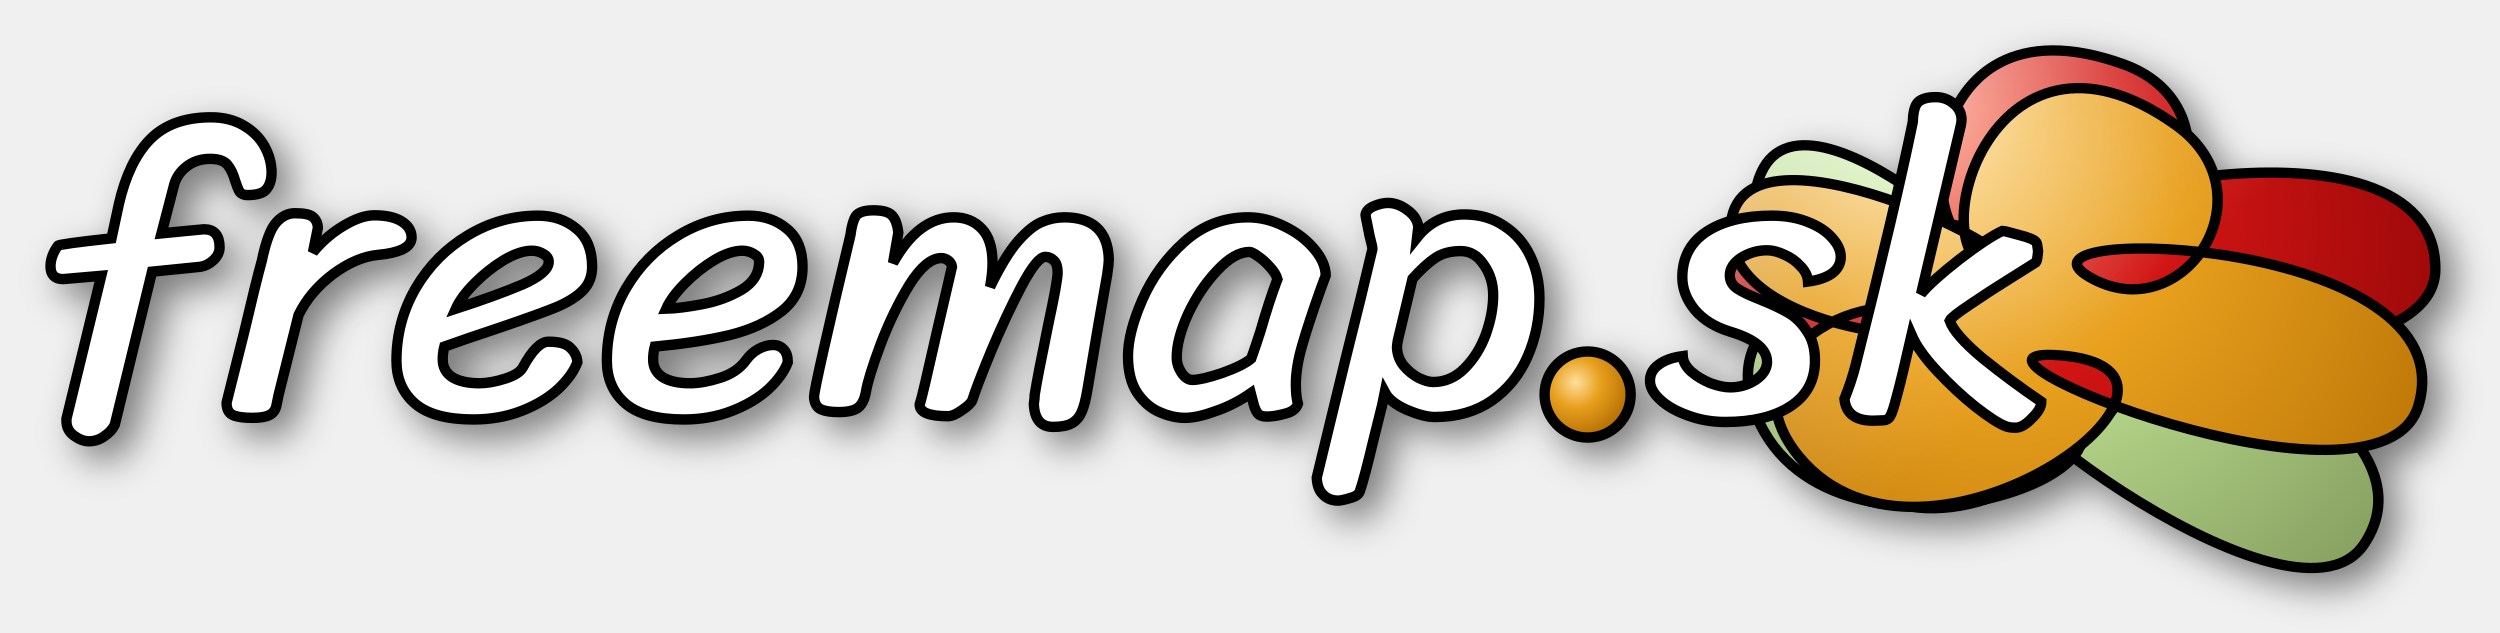
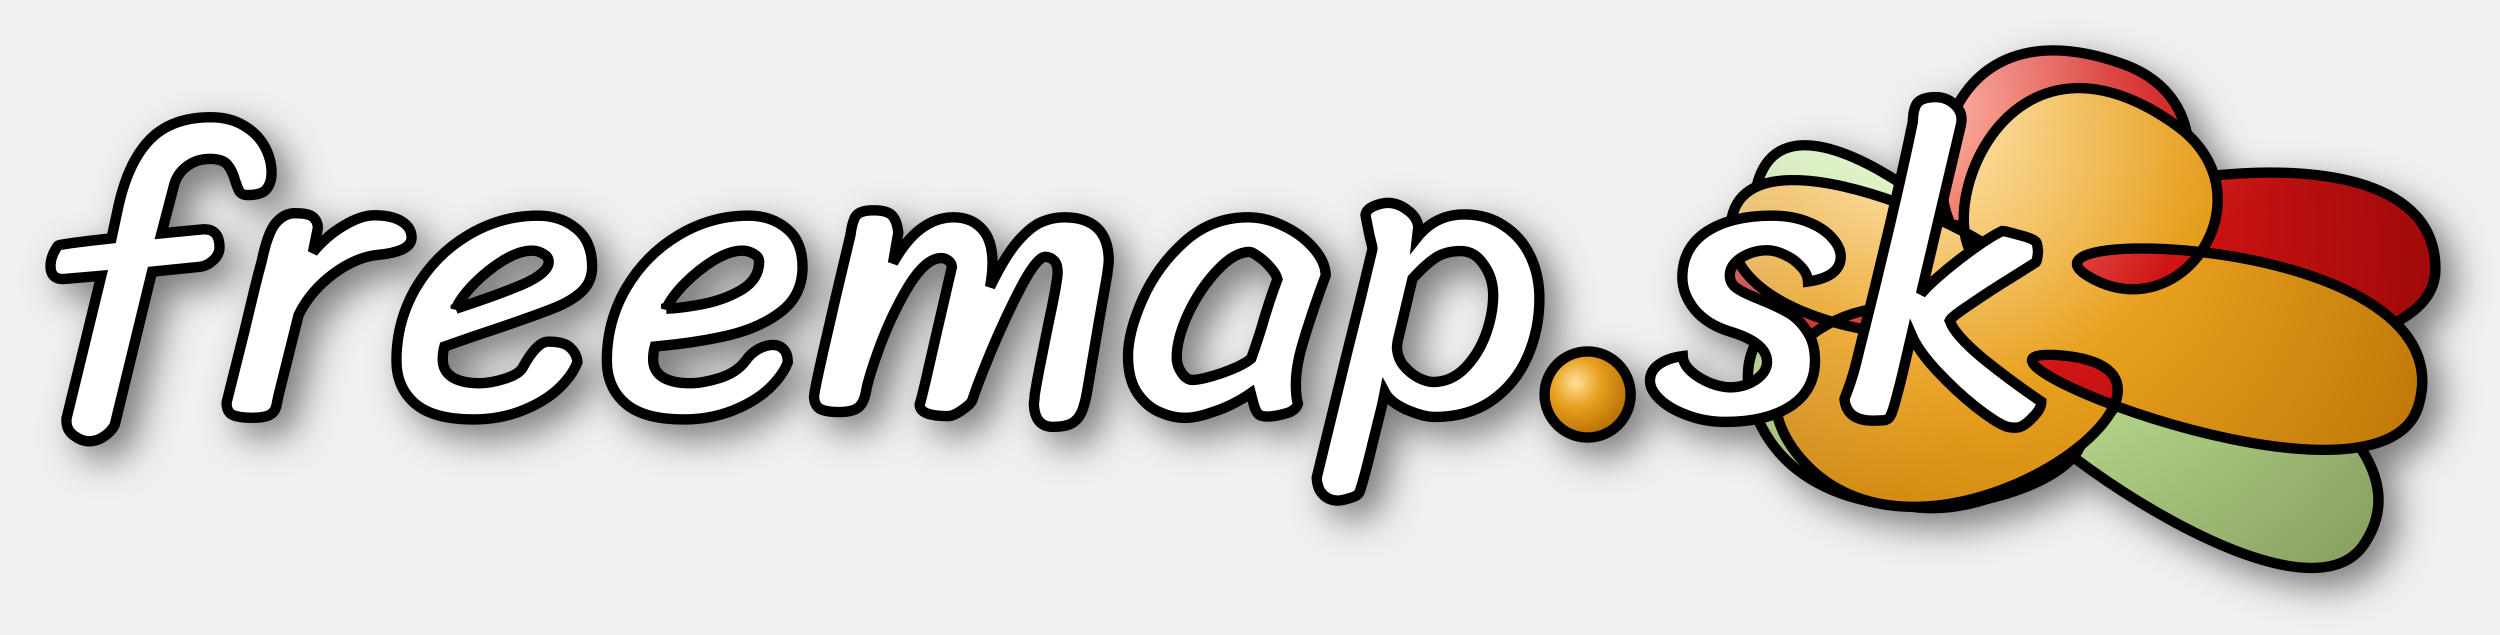
- <svg xmlns="http://www.w3.org/2000/svg" id="svg8" version="1.1" viewBox="-2 0 52.96 13.402" height="13.402mm" width="52.96mm">
+ <svg xmlns="http://www.w3.org/2000/svg" id="svg8" viewBox="-2 0 52.96 13.438">
  <defs id="defs2">
-     <filter id="filter2298" style="color-interpolation-filters:sRGB" x="-0.021" y="-0.097" width="1.048" height="1.222">
-       <feFlood id="feFlood2288" result="flood" flood-color="rgb(0,0,0)" flood-opacity="0.498" />
-       <feComposite id="feComposite2290" result="composite1" operator="in" in2="SourceGraphic" in="flood" />
-       <feGaussianBlur id="feGaussianBlur2292" result="blur" stdDeviation="0.4" in="composite1" />
-       <feOffset id="feOffset2294" result="offset" dy="0.3" dx="0.3" />
-       <feComposite id="feComposite2296" result="composite2" operator="over" in2="offset" in="SourceGraphic" />
+     <radialGradient id="petalGreen" cx="146" cy="72" r="78" fx="120" fy="42" gradientUnits="userSpaceOnUse">
+       <stop id="stop1" offset="0" stop-color="#ddf5c0" />
+       <stop id="stop2" offset=".42" stop-color="#bbdd8e" />
+       <stop id="stop3" offset="1" stop-color="#7a9156" />
+     </radialGradient>
+     <radialGradient id="petalRed" cx="146" cy="72" r="78" fx="120" fy="42" gradientUnits="userSpaceOnUse">
+       <stop id="stop4" offset="0" stop-color="#ff9a80" />
+       <stop id="stop5" offset=".42" stop-color="#d01414" />
+       <stop id="stop6" offset="1" stop-color="#8a0505" />
+     </radialGradient>
+     <radialGradient id="petalAmber" cx="146" cy="72" r="78" fx="120" fy="42" gradientUnits="userSpaceOnUse">
+       <stop id="stop7" offset="0" stop-color="#ffdf9b" />
+       <stop id="stop8" offset=".42" stop-color="#e8a01e" />
+       <stop id="stop9" offset="1" stop-color="#b06a00" />
+     </radialGradient>
+     <radialGradient id="dotAmber" cx="66.62" cy="90.15" r="1.25" gradientUnits="userSpaceOnUse">
+       <stop id="stop13" offset="0" stop-color="#ffdf9b" />
+       <stop id="stop14" offset=".42" stop-color="#e8a01e" />
+       <stop id="stop15" offset="1" stop-color="#b06a00" />
+     </radialGradient>
+     <linearGradient id="sheen" x1="100" x2="175" y1="25" y2="115" gradientUnits="userSpaceOnUse">
+       <stop id="stop10" offset="0" stop-color="#fff" stop-opacity=".7" />
+       <stop id="stop11" offset=".35" stop-color="#fff" stop-opacity=".16" />
+       <stop id="stop12" offset=".62" stop-color="#fff" stop-opacity="0" />
+     </linearGradient>
+     <filter id="filter2298" width="1.048" height="1.222" x="-.021" y="-.097" style="color-interpolation-filters:sRGB">
+       <feFlood id="feFlood2288" flood-color="#000" flood-opacity=".498" result="flood" />
+       <feComposite id="feComposite2290" in="flood" in2="SourceGraphic" operator="in" result="composite1" />
+       <feGaussianBlur id="feGaussianBlur2292" in="composite1" result="blur" stdDeviation=".4" />
+       <feOffset id="feOffset2294" dx=".3" dy=".3" result="offset" />
+       <feComposite id="feComposite2296" in="SourceGraphic" in2="offset" operator="over" result="composite2" />
    </filter>
-     <radialGradient id="petalGreen" gradientUnits="userSpaceOnUse" cx="146" cy="72" r="78" fx="120" fy="42">
-       <stop offset="0" stop-color="#ddf5c0" id="stop1" />
-       <stop offset="0.42" stop-color="#bbdd8e" id="stop2" />
-       <stop offset="1" stop-color="#7a9156" id="stop3" />
-     </radialGradient>
-     <radialGradient id="petalRed" gradientUnits="userSpaceOnUse" cx="146" cy="72" r="78" fx="120" fy="42">
-       <stop offset="0" stop-color="#ff9a80" id="stop4" />
-       <stop offset="0.42" stop-color="#d01414" id="stop5" />
-       <stop offset="1" stop-color="#8a0505" id="stop6" />
-     </radialGradient>
-     <radialGradient id="petalAmber" gradientUnits="userSpaceOnUse" cx="146" cy="72" r="78" fx="120" fy="42">
-       <stop offset="0" stop-color="#ffdf9b" id="stop7" />
-       <stop offset="0.42" stop-color="#e8a01e" id="stop8" />
-       <stop offset="1" stop-color="#b06a00" id="stop9" />
-     </radialGradient>
-     <linearGradient id="sheen" gradientUnits="userSpaceOnUse" x1="100" y1="25" x2="175" y2="115">
-       <stop offset="0" stop-color="#ffffff" stop-opacity="0.7" id="stop10" />
-       <stop offset="0.35" stop-color="#ffffff" stop-opacity="0.16" id="stop11" />
-       <stop offset="0.62" stop-color="#ffffff" stop-opacity="0" id="stop12" />
-     </linearGradient>
-     <radialGradient id="dotAmber" gradientUnits="userSpaceOnUse" cx="66.62" cy="90.15" r="1.25">
-       <stop offset="0" stop-color="#ffdf9b" id="stop13" />
-       <stop offset="0.42" stop-color="#e8a01e" id="stop14" />
-       <stop offset="1" stop-color="#b06a00" id="stop15" />
-     </radialGradient>
  </defs>
-   <g id="layer1" transform="translate(-35.23594,-82.04651)">
-     <g style="filter:url(#filter2298)" id="g1856">
-       <g style="stroke-width:1.712;stroke-miterlimit:4;stroke-dasharray:none" transform="matrix(0.1298925,0,0,0.1271326,58.18282,79.11599)" id="g21768">
-         <path style="fill:url(#petalGreen);fill-opacity:1;fill-rule:evenodd;stroke:none" id="path21753" d="M 169.314,57.478 C 146.595,27.242 122.047,67.012 134.212,71.887 C 146.746,76.911 103.258,33.414 95.174,51.827 C 87.448,69.426 128.994,84.602 123.531,77.737 C 114.635,66.558 86.365,72.568 94.429,92.429 C 106.671,122.581 169.206,99.8 139.747,88.538 C 118.487,80.409 181.444,132.047 193.481,113.75 C 209.644,89.181 136.616,64.46 148.373,77.491 C 160.246,90.651 181.088,73.148 169.314,57.478 Z" />
-         <path style="fill:url(#sheen);fill-rule:evenodd;stroke:none" id="path21753-gloss" d="M 169.314,57.478 C 146.595,27.242 122.047,67.012 134.212,71.887 C 146.746,76.911 103.258,33.414 95.174,51.827 C 87.448,69.426 128.994,84.602 123.531,77.737 C 114.635,66.558 86.365,72.568 94.429,92.429 C 106.671,122.581 169.206,99.8 139.747,88.538 C 118.487,80.409 181.444,132.047 193.481,113.75 C 209.644,89.181 136.616,64.46 148.373,77.491 C 160.246,90.651 181.088,73.148 169.314,57.478 Z" />
-         <path style="fill:none;stroke:#000000;stroke-width:1.712;stroke-linecap:butt;stroke-linejoin:miter;stroke-miterlimit:4;stroke-dasharray:none;stroke-opacity:1" id="path21753-outline" d="M 169.314,57.478 C 146.595,27.242 122.047,67.012 134.212,71.887 C 146.746,76.911 103.258,33.414 95.174,51.827 C 87.448,69.426 128.994,84.602 123.531,77.737 C 114.635,66.558 86.365,72.568 94.429,92.429 C 106.671,122.581 169.206,99.8 139.747,88.538 C 118.487,80.409 181.444,132.047 193.481,113.75 C 209.644,89.181 136.616,64.46 148.373,77.491 C 160.246,90.651 181.088,73.148 169.314,57.478 Z" />
-         <path id="path21755" style="fill:url(#petalRed);fill-opacity:1;fill-rule:evenodd;stroke:none" d="M 154.309,33.777 C 118.832,20.672 119.746,67.398 132.612,64.906 C 145.869,62.337 85.75,49.339 88.932,69.196 C 91.973,88.173 135.116,78.42 126.803,75.609 C 113.271,71.033 92.765,91.401 110.303,103.725 C 136.929,122.436 177.148,69.408 146.286,75.902 C 124.012,80.588 204.905,89.881 205.109,67.981 C 205.383,38.573 130.609,57.36 147.551,61.943 C 164.66,66.572 172.695,40.569 154.309,33.777 Z" />
-         <path style="fill:url(#sheen);fill-rule:evenodd;stroke:none" id="path21755-gloss" d="M 154.309,33.777 C 118.832,20.672 119.746,67.398 132.612,64.906 C 145.869,62.337 85.75,49.339 88.932,69.196 C 91.973,88.173 135.116,78.42 126.803,75.609 C 113.271,71.033 92.765,91.401 110.303,103.725 C 136.929,122.436 177.148,69.408 146.286,75.902 C 124.012,80.588 204.905,89.881 205.109,67.981 C 205.383,38.573 130.609,57.36 147.551,61.943 C 164.66,66.572 172.695,40.569 154.309,33.777 Z" />
-         <path style="fill:none;stroke:#000000;stroke-width:1.712;stroke-linecap:butt;stroke-linejoin:miter;stroke-miterlimit:4;stroke-dasharray:none;stroke-opacity:1" id="path21755-outline" d="M 154.309,33.777 C 118.832,20.672 119.746,67.398 132.612,64.906 C 145.869,62.337 85.75,49.339 88.932,69.196 C 91.973,88.173 135.116,78.42 126.803,75.609 C 113.271,71.033 92.765,91.401 110.303,103.725 C 136.929,122.436 177.148,69.408 146.286,75.902 C 124.012,80.588 204.905,89.881 205.109,67.981 C 205.383,38.573 130.609,57.36 147.551,61.943 C 164.66,66.572 172.695,40.569 154.309,33.777 Z" />
-         <path id="path21697" style="fill:url(#petalAmber);fill-opacity:1;fill-rule:evenodd;stroke:none" d="M 162.823,43.913 C 132.279,21.61 120.386,66.807 133.444,67.926 C 146.898,69.079 92.621,40.143 90.254,60.113 C 87.992,79.199 132.158,81.61 124.931,76.634 C 113.164,68.533 87.872,82.521 101.374,99.169 C 121.872,124.445 175.053,84.429 143.591,82.24 C 120.885,80.661 196.158,111.71 202.34,90.7 C 210.642,62.486 133.579,60.12 148.623,69.159 C 163.816,78.288 178.653,55.472 162.823,43.913 Z" />
-         <path style="fill:url(#sheen);fill-rule:evenodd;stroke:none" id="path21697-gloss" d="M 162.823,43.913 C 132.279,21.61 120.386,66.807 133.444,67.926 C 146.898,69.079 92.621,40.143 90.254,60.113 C 87.992,79.199 132.158,81.61 124.931,76.634 C 113.164,68.533 87.872,82.521 101.374,99.169 C 121.872,124.445 175.053,84.429 143.591,82.24 C 120.885,80.661 196.158,111.71 202.34,90.7 C 210.642,62.486 133.579,60.12 148.623,69.159 C 163.816,78.288 178.653,55.472 162.823,43.913 Z" />
-         <path style="fill:none;stroke:#000000;stroke-width:1.712;stroke-linecap:butt;stroke-linejoin:miter;stroke-miterlimit:4;stroke-dasharray:none;stroke-opacity:1" id="path21697-outline" d="M 162.823,43.913 C 132.279,21.61 120.386,66.807 133.444,67.926 C 146.898,69.079 92.621,40.143 90.254,60.113 C 87.992,79.199 132.158,81.61 124.931,76.634 C 113.164,68.533 87.872,82.521 101.374,99.169 C 121.872,124.445 175.053,84.429 143.591,82.24 C 120.885,80.661 196.158,111.71 202.34,90.7 C 210.642,62.486 133.579,60.12 148.623,69.159 C 163.816,78.288 178.653,55.472 162.823,43.913 Z" />
+   <g id="layer1" transform="translate(-35.236 -82.047)">
+     <g id="g1856" style="filter:url(#filter2298)">
+       <g id="g21768" style="stroke-width:1.712;stroke-miterlimit:4;stroke-dasharray:none" transform="matrix(.1299 0 0 .12713 58.183 79.116)">
+         <path id="path21753" d="M169.314 57.478c-22.719-30.236-47.267 9.534-35.102 14.41 12.534 5.023-30.954-38.474-39.038-20.06-7.726 17.598 33.82 32.774 28.357 25.909-8.896-11.179-37.166-5.169-29.102 14.692 12.242 30.152 74.777 7.371 45.318-3.891-21.26-8.129 41.697 43.509 53.734 25.212 16.163-24.57-56.865-49.29-45.108-36.26 11.873 13.16 32.715-4.342 20.94-20.012" style="fill:url(#petalGreen);fill-opacity:1;fill-rule:evenodd;stroke:none" />
+         <path id="path21753-gloss" d="M169.314 57.478c-22.719-30.236-47.267 9.534-35.102 14.41 12.534 5.023-30.954-38.474-39.038-20.06-7.726 17.598 33.82 32.774 28.357 25.909-8.896-11.179-37.166-5.169-29.102 14.692 12.242 30.152 74.777 7.371 45.318-3.891-21.26-8.129 41.697 43.509 53.734 25.212 16.163-24.57-56.865-49.29-45.108-36.26 11.873 13.16 32.715-4.342 20.94-20.012" style="fill:url(#sheen);fill-rule:evenodd;stroke:none" />
+         <path id="path21753-outline" d="M169.314 57.478c-22.719-30.236-47.267 9.534-35.102 14.41 12.534 5.023-30.954-38.474-39.038-20.06-7.726 17.598 33.82 32.774 28.357 25.909-8.896-11.179-37.166-5.169-29.102 14.692 12.242 30.152 74.777 7.371 45.318-3.891-21.26-8.129 41.697 43.509 53.734 25.212 16.163-24.57-56.865-49.29-45.108-36.26 11.873 13.16 32.715-4.342 20.94-20.012Z" style="fill:none;stroke:#000;stroke-width:1.712;stroke-linecap:butt;stroke-linejoin:miter;stroke-miterlimit:4;stroke-dasharray:none;stroke-opacity:1" />
+         <path id="path21755" d="M154.309 33.777c-35.477-13.105-34.563 33.621-21.697 31.129 13.257-2.569-46.862-15.567-43.68 4.29 3.04 18.977 46.184 9.224 37.871 6.413-13.532-4.576-34.038 15.792-16.5 28.116 26.626 18.71 66.845-34.317 35.983-27.823-22.274 4.686 58.62 13.979 58.823-7.921.274-29.408-74.5-10.62-57.558-6.038 17.11 4.629 25.144-21.374 6.758-28.166" style="fill:url(#petalRed);fill-opacity:1;fill-rule:evenodd;stroke:none" />
+         <path id="path21755-gloss" d="M154.309 33.777c-35.477-13.105-34.563 33.621-21.697 31.129 13.257-2.569-46.862-15.567-43.68 4.29 3.04 18.977 46.184 9.224 37.871 6.413-13.532-4.576-34.038 15.792-16.5 28.116 26.626 18.71 66.845-34.317 35.983-27.823-22.274 4.686 58.62 13.979 58.823-7.921.274-29.408-74.5-10.62-57.558-6.038 17.11 4.629 25.144-21.374 6.758-28.166" style="fill:url(#sheen);fill-rule:evenodd;stroke:none" />
+         <path id="path21755-outline" d="M154.309 33.777c-35.477-13.105-34.563 33.621-21.697 31.129 13.257-2.569-46.862-15.567-43.68 4.29 3.04 18.977 46.184 9.224 37.871 6.413-13.532-4.576-34.038 15.792-16.5 28.116 26.626 18.71 66.845-34.317 35.983-27.823-22.274 4.686 58.62 13.979 58.823-7.921.274-29.408-74.5-10.62-57.558-6.038 17.11 4.629 25.144-21.374 6.758-28.166Z" style="fill:none;stroke:#000;stroke-width:1.712;stroke-linecap:butt;stroke-linejoin:miter;stroke-miterlimit:4;stroke-dasharray:none;stroke-opacity:1" />
+         <path id="path21697" d="M162.823 43.913c-30.544-22.303-42.437 22.894-29.38 24.013 13.455 1.153-40.822-27.783-43.189-7.813-2.262 19.086 41.904 21.497 34.677 16.521-11.767-8.1-37.059 5.887-23.557 22.535 20.498 25.276 73.68-14.74 42.217-16.929-22.706-1.58 52.567 29.47 58.749 8.46 8.302-28.214-68.76-30.58-53.717-21.54 15.193 9.128 30.03-13.688 14.2-25.247" style="fill:url(#petalAmber);fill-opacity:1;fill-rule:evenodd;stroke:none" />
+         <path id="path21697-gloss" d="M162.823 43.913c-30.544-22.303-42.437 22.894-29.38 24.013 13.455 1.153-40.822-27.783-43.189-7.813-2.262 19.086 41.904 21.497 34.677 16.521-11.767-8.1-37.059 5.887-23.557 22.535 20.498 25.276 73.68-14.74 42.217-16.929-22.706-1.58 52.567 29.47 58.749 8.46 8.302-28.214-68.76-30.58-53.717-21.54 15.193 9.128 30.03-13.688 14.2-25.247" style="fill:url(#sheen);fill-rule:evenodd;stroke:none" />
+         <path id="path21697-outline" d="M162.823 43.913c-30.544-22.303-42.437 22.894-29.38 24.013 13.455 1.153-40.822-27.783-43.189-7.813-2.262 19.086 41.904 21.497 34.677 16.521-11.767-8.1-37.059 5.887-23.557 22.535 20.498 25.276 73.68-14.74 42.217-16.929-22.706-1.58 52.567 29.47 58.749 8.46 8.302-28.214-68.76-30.58-53.717-21.54 15.193 9.128 30.03-13.688 14.2-25.247Z" style="fill:none;stroke:#000;stroke-width:1.712;stroke-linecap:butt;stroke-linejoin:miter;stroke-miterlimit:4;stroke-dasharray:none;stroke-opacity:1" />
      </g>
-       <path style="font-size:8.697px;line-height:125%;font-family:Sriracha;-inkscape-font-specification:'Sriracha, Normal';letter-spacing:0px;word-spacing:0px;fill:#ffffff;stroke:#000000;stroke-width:0.22" d="M 35.768,90.789 Q 35.699,90.929 35.542,91.033 Q 35.394,91.137 35.22,91.137 Q 35.064,91.137 34.899,91.016 Q 34.742,90.902 34.742,90.711 V 90.659 L 35.481,87.641 L 34.673,87.711 Q 34.403,87.711 34.403,87.441 Q 34.403,87.224 34.56,87.006 Q 34.586,86.971 35.699,86.85 L 35.855,86.128 Q 36.064,85.223 36.516,84.762 Q 36.977,84.293 37.812,84.293 Q 38.212,84.293 38.508,84.467 Q 38.804,84.641 38.952,84.91 Q 39.099,85.18 39.099,85.458 Q 39.099,85.676 38.995,85.806 Q 38.899,85.936 38.586,85.936 Q 38.473,85.936 38.421,85.867 Q 38.378,85.797 38.325,85.632 Q 38.264,85.415 38.16,85.293 Q 38.056,85.171 37.795,85.171 Q 37.499,85.171 37.29,85.336 Q 37.09,85.493 37.029,85.719 L 36.76,86.745 L 37.29,86.693 Q 37.638,86.658 37.664,86.658 Q 37.995,86.658 37.995,87.041 Q 37.995,87.189 37.864,87.311 Q 37.743,87.424 37.595,87.45 L 36.56,87.554 Z M 39.247,90.163 Q 39.239,90.215 39.204,90.372 Q 39.178,90.52 39.056,90.581 Q 38.943,90.642 38.691,90.642 Q 38.404,90.642 38.273,90.581 Q 38.143,90.52 38.143,90.32 Q 38.169,90.215 38.517,88.833 Q 38.769,87.763 38.891,87.328 Q 39.021,86.711 39.195,86.519 Q 39.369,86.319 39.595,86.319 Q 39.899,86.319 39.986,86.406 Q 40.082,86.493 40.082,86.632 L 39.978,87.145 Q 40.256,86.806 40.621,86.589 Q 40.995,86.363 41.282,86.363 Q 41.656,86.363 41.865,86.493 Q 42.074,86.624 42.074,86.832 Q 42.074,86.989 41.874,87.085 Q 41.682,87.171 41.369,87.198 Q 40.9,87.241 40.404,87.606 Q 39.917,87.972 39.673,88.467 Z M 43.387,90.676 Q 42.535,90.676 42.143,90.337 Q 41.752,89.998 41.752,89.433 Q 41.752,88.606 42.161,87.902 Q 42.578,87.198 43.265,86.789 Q 43.961,86.371 44.761,86.371 Q 45.248,86.371 45.579,86.65 Q 45.909,86.919 45.909,87.45 Q 45.909,87.754 45.709,87.954 Q 45.518,88.146 45.152,88.302 Q 44.787,88.45 43.97,88.728 Q 43.23,88.972 42.769,89.137 Q 42.735,89.267 42.735,89.407 Q 42.735,89.65 42.935,89.781 Q 43.143,89.911 43.517,89.911 Q 43.752,89.911 44.057,89.815 Q 44.361,89.72 44.439,89.572 Q 44.735,89.033 44.979,89.033 Q 45.335,89.033 45.457,89.172 Q 45.587,89.302 45.596,89.467 Q 45.492,89.746 45.187,90.033 Q 44.883,90.311 44.413,90.494 Q 43.944,90.676 43.387,90.676 Z M 43.013,88.337 Q 43.874,88.059 44.431,87.824 Q 44.987,87.58 44.987,87.345 Q 44.987,87.241 44.874,87.18 Q 44.761,87.111 44.631,87.111 Q 44.37,87.111 44.031,87.311 Q 43.7,87.511 43.413,87.798 Q 43.126,88.085 43.013,88.337 Z M 47.857,90.676 Q 47.005,90.676 46.614,90.337 Q 46.222,89.998 46.222,89.433 Q 46.222,88.606 46.631,87.902 Q 47.048,87.198 47.735,86.789 Q 48.431,86.371 49.231,86.371 Q 49.718,86.371 50.049,86.65 Q 50.379,86.919 50.379,87.45 Q 50.379,88.041 49.936,88.389 Q 49.501,88.728 48.831,88.893 Q 48.17,89.05 47.24,89.137 Q 47.205,89.267 47.205,89.407 Q 47.205,89.65 47.405,89.781 Q 47.614,89.911 47.988,89.911 Q 48.266,89.911 48.623,89.798 Q 48.988,89.685 49.179,89.424 Q 49.284,89.276 49.44,89.189 Q 49.605,89.102 49.753,89.102 Q 49.892,89.102 49.979,89.198 Q 50.066,89.285 50.066,89.467 Q 49.962,89.746 49.658,90.033 Q 49.353,90.311 48.883,90.494 Q 48.414,90.676 47.857,90.676 Z M 47.483,88.337 Q 47.788,88.328 48.249,88.241 Q 48.71,88.154 49.084,87.937 Q 49.457,87.711 49.457,87.345 Q 49.457,87.241 49.344,87.18 Q 49.231,87.111 49.101,87.111 Q 48.84,87.111 48.501,87.311 Q 48.17,87.511 47.883,87.798 Q 47.596,88.085 47.483,88.337 Z M 51.397,86.78 Q 51.432,86.502 51.51,86.38 Q 51.597,86.258 51.884,86.258 Q 52.197,86.258 52.293,86.38 Q 52.388,86.493 52.414,86.728 L 52.301,87.372 Q 52.841,86.406 53.589,86.406 Q 53.963,86.406 54.189,86.65 Q 54.415,86.884 54.415,87.372 Q 54.415,87.589 54.363,87.876 Q 54.676,87.232 54.954,86.911 Q 55.241,86.589 55.467,86.502 Q 55.693,86.406 55.937,86.406 Q 56.85,86.406 56.885,87.276 Q 56.885,87.398 56.85,87.624 Q 56.702,88.433 56.432,90.041 Q 56.38,90.355 56.311,90.511 Q 56.241,90.676 56.102,90.755 Q 55.963,90.833 55.702,90.833 Q 55.311,90.833 55.293,90.346 Q 55.311,90.224 55.311,90.155 Q 55.371,89.772 55.598,88.676 Q 55.798,87.754 55.798,87.572 Q 55.798,87.389 55.719,87.319 Q 55.641,87.241 55.537,87.241 Q 55.363,87.241 55.032,87.859 Q 54.71,88.467 54.389,89.224 Q 54.076,89.981 53.989,90.259 Q 53.963,90.346 53.771,90.476 Q 53.589,90.607 53.467,90.607 Q 52.867,90.607 52.867,90.363 Q 52.919,90.215 53.223,88.867 L 53.554,87.45 Q 53.545,87.372 53.475,87.319 Q 53.406,87.267 53.328,87.267 Q 53.006,87.267 52.649,87.832 Q 52.301,88.398 52.032,89.102 Q 51.771,89.807 51.727,90.085 Q 51.684,90.328 51.562,90.424 Q 51.44,90.52 51.145,90.52 Q 50.892,90.52 50.762,90.459 Q 50.632,90.389 50.623,90.198 Q 50.623,90.102 50.832,89.18 Q 51.04,88.259 51.397,86.78 Z M 60.903,90.346 Q 60.851,90.502 60.624,90.555 Q 60.407,90.615 60.242,90.615 Q 60.094,90.615 60.042,90.537 Q 59.99,90.468 59.955,90.328 Q 59.92,90.181 59.903,90.12 Q 59.537,90.372 59.146,90.502 Q 58.763,90.642 58.502,90.642 Q 58.241,90.642 57.963,90.52 Q 57.694,90.407 57.493,90.12 Q 57.293,89.824 57.293,89.337 Q 57.293,88.841 57.598,88.146 Q 57.911,87.441 58.485,86.928 Q 59.068,86.406 59.842,86.406 Q 60.233,86.406 60.616,86.597 Q 60.998,86.78 61.242,87.067 Q 61.485,87.345 61.494,87.632 L 61.381,87.937 Q 61.138,88.615 60.998,89.094 Q 60.859,89.563 60.859,89.937 Q 60.859,90.189 60.903,90.346 Z M 59.911,89.389 Q 59.99,89.172 60.103,88.824 Q 60.294,88.163 60.468,87.711 Q 60.433,87.589 60.311,87.458 Q 60.19,87.319 60.059,87.232 Q 59.929,87.137 59.876,87.137 Q 59.555,87.137 59.189,87.528 Q 58.824,87.911 58.572,88.441 Q 58.328,88.972 58.328,89.363 Q 58.328,89.537 58.433,89.694 Q 58.537,89.841 58.659,89.841 Q 58.859,89.841 59.294,89.694 Q 59.737,89.537 59.911,89.389 Z M 62.755,90.111 Q 62.746,90.163 62.52,91.059 Q 62.303,91.964 62.216,92.198 Q 62.181,92.294 62.007,92.337 Q 61.833,92.39 61.755,92.39 Q 61.564,92.39 61.442,92.268 Q 61.311,92.146 61.303,91.903 L 61.912,89.407 Q 62.259,88.041 62.486,87.076 Q 62.486,87.024 62.425,86.797 Q 62.399,86.658 62.373,86.537 Q 62.346,86.415 62.338,86.354 Q 62.355,86.241 62.512,86.171 Q 62.677,86.102 62.816,86.102 Q 63.025,86.102 63.225,86.25 Q 63.434,86.397 63.46,86.606 L 63.434,86.832 Q 63.825,86.345 64.434,86.345 Q 64.929,86.345 65.286,86.589 Q 65.651,86.824 65.843,87.232 Q 66.034,87.632 66.034,88.119 Q 66.034,88.772 65.782,89.346 Q 65.53,89.92 65.025,90.276 Q 64.521,90.624 63.808,90.624 Q 63.581,90.624 63.225,90.476 Q 62.868,90.32 62.755,90.111 Z M 63.025,89.007 Q 63.007,89.111 63.007,89.154 Q 63.016,89.372 63.147,89.537 Q 63.286,89.702 63.468,89.798 Q 63.651,89.885 63.773,89.885 Q 64.155,89.885 64.442,89.598 Q 64.738,89.302 64.895,88.876 Q 65.051,88.441 65.051,88.05 Q 65.051,87.685 64.851,87.406 Q 64.66,87.119 64.364,87.119 Q 64.034,87.119 63.816,87.267 Q 63.607,87.406 63.338,87.702 Z M 70.078,87.632 Q 70.078,87.806 70.235,87.911 Q 70.391,88.015 70.73,88.146 Q 71.096,88.293 71.322,88.424 Q 71.548,88.554 71.713,88.807 Q 71.887,89.05 71.887,89.433 Q 71.887,90.059 71.365,90.398 Q 70.852,90.729 69.982,90.729 Q 69.556,90.729 69.182,90.589 Q 68.817,90.459 68.6,90.259 Q 68.382,90.059 68.382,89.859 Q 68.382,89.65 68.565,89.52 Q 68.747,89.381 69.078,89.337 Q 69.087,89.511 69.261,89.668 Q 69.434,89.815 69.669,89.911 Q 69.913,89.998 70.087,89.998 Q 70.382,89.998 70.626,89.841 Q 70.869,89.676 70.869,89.459 Q 70.869,89.059 70.095,88.824 Q 69.6,88.676 69.33,88.354 Q 69.069,88.032 69.069,87.676 Q 69.069,87.05 69.582,86.711 Q 70.104,86.371 70.974,86.371 Q 71.4,86.371 71.73,86.502 Q 72.07,86.632 72.252,86.841 Q 72.435,87.041 72.435,87.241 Q 72.435,87.45 72.252,87.589 Q 72.07,87.719 71.739,87.763 Q 71.73,87.589 71.583,87.441 Q 71.443,87.285 71.243,87.198 Q 71.043,87.102 70.869,87.102 Q 70.574,87.102 70.322,87.258 Q 70.078,87.415 70.078,87.632 Z M 74.748,88.589 Q 74.853,88.885 75.435,89.372 Q 76.027,89.85 76.696,90.302 Q 76.696,90.459 76.496,90.65 Q 76.305,90.85 76.149,90.85 Q 76.009,90.85 75.931,90.816 Q 75.722,90.737 75.296,90.407 Q 74.87,90.068 74.479,89.65 Q 74.087,89.233 73.939,88.893 Q 73.722,89.841 73.626,90.181 Q 73.539,90.52 73.487,90.607 Q 73.435,90.694 73.339,90.694 L 73.122,90.702 Q 72.557,90.702 72.513,90.242 Q 72.661,89.876 72.748,89.537 Q 73.6,86.163 73.966,84.388 Q 73.974,84.075 74.079,83.971 Q 74.192,83.867 74.453,83.867 Q 74.67,83.867 74.835,84.006 Q 75.001,84.145 75.001,84.345 Q 75.001,84.388 74.983,84.475 L 74.14,88.024 Q 74.374,87.745 74.957,87.293 Q 75.548,86.841 75.87,86.693 Q 75.922,86.693 76.227,86.78 Q 76.54,86.858 76.592,86.937 Q 76.609,86.963 76.627,87.119 Q 76.609,87.328 76.583,87.354 Q 76.453,87.432 76.027,87.702 Q 75.601,87.963 75.192,88.241 Q 74.783,88.511 74.748,88.589 Z" id="text835" transform="scale(0.9971793,1.002829)" aria-label="freemap sk" />
-       <circle r="0.912" cy="90.404" cx="66.868" id="path891" style="opacity:1;fill:url(#dotAmber);fill-opacity:1;stroke:#000000;stroke-width:0.22;stroke-linecap:round;stroke-linejoin:round;stroke-miterlimit:4;stroke-dasharray:none;stroke-opacity:1" />
+       <path id="text835" d="M35.768 90.79q-.07.139-.226.243-.148.104-.322.104-.156 0-.321-.121-.157-.114-.157-.305v-.052l.74-3.018-.81.07q-.269 0-.269-.27 0-.217.157-.435.026-.035 1.139-.156l.156-.722q.21-.905.661-1.366.461-.47 1.296-.47.4 0 .696.175.296.174.444.443.147.27.147.548 0 .218-.104.348-.096.13-.409.13-.113 0-.165-.07-.043-.069-.096-.234-.06-.217-.165-.34-.104-.12-.365-.12-.296 0-.505.164-.2.157-.26.383l-.27 1.026.53-.052q.348-.035.374-.035.33 0 .33.383 0 .148-.13.27-.121.113-.27.139l-1.034.104Zm3.48-.627-.044.209q-.026.148-.148.209-.113.06-.365.06-.287 0-.418-.06-.13-.061-.13-.261l.374-1.487q.252-1.07.374-1.505.13-.617.304-.809.174-.2.4-.2.304 0 .391.087.096.087.096.226l-.104.513q.278-.339.643-.556.374-.226.661-.226.374 0 .583.13t.209.34q0 .156-.2.252-.192.086-.505.113-.47.043-.965.408-.487.366-.73.861Zm4.139.513q-.852 0-1.244-.339-.391-.339-.391-.904 0-.827.409-1.531.417-.704 1.104-1.113.696-.418 1.496-.418.487 0 .818.279.33.27.33.8 0 .304-.2.504-.191.192-.557.348-.365.148-1.182.426-.74.244-1.2.409-.035.13-.035.27 0 .243.2.374.208.13.582.13.235 0 .54-.096.304-.095.382-.243.296-.54.54-.54.356 0 .478.14.13.13.139.295-.104.279-.409.566-.304.278-.774.46-.47.183-1.026.183Zm-.374-2.34q.861-.277 1.418-.512.556-.244.556-.479 0-.104-.113-.165-.113-.07-.243-.07-.261 0-.6.2-.33.2-.618.488-.287.287-.4.539Zm4.844 2.34q-.852 0-1.243-.339t-.392-.904q0-.827.409-1.531.417-.704 1.104-1.113.696-.418 1.496-.418.487 0 .818.279.33.27.33.8 0 .591-.443.939-.435.34-1.105.504-.66.157-1.591.244-.035.13-.035.27 0 .243.2.374.209.13.583.13.278 0 .635-.113.365-.113.556-.374.105-.148.261-.235.165-.087.313-.087.14 0 .226.096.087.087.087.27-.104.278-.408.565-.305.278-.775.46-.47.183-1.026.183Zm-.374-2.34q.305-.008.766-.095.46-.087.835-.304.373-.226.373-.592 0-.104-.113-.165-.113-.07-.243-.07-.261 0-.6.2-.33.2-.618.488-.287.287-.4.539Zm3.914-1.556q.035-.278.113-.4.087-.122.374-.122.313 0 .409.122.095.113.121.348l-.113.644q.54-.966 1.288-.966.374 0 .6.244.226.234.226.722 0 .217-.052.504.313-.644.591-.965.287-.322.513-.41.226-.095.47-.095.913 0 .948.87 0 .122-.035.348-.148.809-.418 2.417-.052.314-.121.47-.07.165-.209.244-.14.078-.4.078-.391 0-.409-.487.018-.122.018-.191.06-.383.287-1.479.2-.922.2-1.104t-.079-.253q-.078-.078-.182-.078-.174 0-.505.618-.322.608-.643 1.365-.313.757-.4 1.035-.026.087-.218.217-.182.13-.304.13-.6 0-.6-.243.052-.148.356-1.496l.33-1.417q-.008-.078-.078-.13t-.147-.053q-.322 0-.679.565-.348.566-.617 1.27-.261.705-.305.983-.043.243-.165.34-.122.095-.417.095-.253 0-.383-.061-.13-.07-.14-.261 0-.096.21-1.018.208-.921.565-2.4Zm9.506 3.566q-.052.156-.279.209-.217.06-.382.06-.148 0-.2-.078-.052-.07-.087-.209-.035-.147-.052-.208-.366.252-.757.382-.383.14-.644.14-.26 0-.539-.122-.27-.113-.47-.4-.2-.296-.2-.783 0-.496.305-1.191.313-.705.887-1.218.583-.522 1.357-.522.391 0 .774.191.382.183.626.47.243.278.252.565l-.113.305q-.243.678-.383 1.157-.139.47-.139.843 0 .252.044.409Zm-.992-.957q.079-.217.192-.565.19-.661.365-1.113-.035-.122-.157-.253-.121-.139-.252-.226-.13-.095-.183-.095-.321 0-.687.391-.365.383-.617.913-.244.53-.244.922 0 .174.105.33.104.148.226.148.2 0 .635-.147.443-.157.617-.305Zm2.844.722q-.009.052-.235.948-.217.905-.304 1.14-.035.095-.209.138-.174.053-.252.053-.191 0-.313-.122-.13-.122-.14-.365l.61-2.496q.347-1.366.574-2.331 0-.052-.061-.278-.026-.14-.052-.261-.027-.122-.035-.183.017-.113.174-.183.165-.07.304-.07.209 0 .409.149.209.147.235.356l-.026.226q.39-.487 1-.487.495 0 .852.244.365.235.557.643.19.4.19.887 0 .653-.251 1.227-.252.574-.757.93-.504.348-1.217.348-.227 0-.583-.148-.357-.156-.47-.365Zm.27-1.104q-.018.104-.018.147.01.218.14.383.139.165.321.261.183.087.305.087.382 0 .67-.287.295-.296.452-.722.156-.435.156-.826 0-.365-.2-.644-.191-.287-.487-.287-.33 0-.548.148-.209.14-.478.435Zm7.053-1.375q0 .174.157.279.156.104.495.235.366.147.592.278.226.13.391.383.174.243.174.626 0 .626-.522.965-.513.33-1.383.33-.426 0-.8-.139-.365-.13-.582-.33-.218-.2-.218-.4 0-.209.183-.34.182-.138.513-.182.009.174.183.33.173.148.408.244.244.087.418.087.295 0 .539-.157.243-.165.243-.382 0-.4-.774-.635-.495-.148-.765-.47-.26-.322-.26-.678 0-.626.512-.965.522-.34 1.392-.34.426 0 .756.13.34.131.522.34.183.2.183.4 0 .209-.183.348-.182.13-.513.174-.009-.174-.156-.322-.14-.156-.34-.243-.2-.096-.374-.096-.295 0-.547.156-.244.157-.244.374Zm4.67.957q.105.296.687.783.592.478 1.261.93 0 .157-.2.348-.19.2-.347.2-.14 0-.218-.034-.209-.079-.635-.41-.426-.338-.817-.756-.392-.417-.54-.757-.217.948-.313 1.288-.087.339-.139.426t-.148.087l-.217.008q-.565 0-.609-.46.148-.366.235-.705.852-3.374 1.218-5.149.008-.313.113-.417.113-.104.374-.104.217 0 .382.139.166.139.166.339 0 .043-.018.13l-.843 3.549q.234-.279.817-.73.591-.453.913-.6.052 0 .357.086.313.078.365.157.017.026.035.182-.018.209-.044.235-.13.078-.556.348-.426.26-.835.54-.409.269-.444.347Z" aria-label="freemap sk" style="font-size:8.697px;line-height:125%;font-family:Sriracha;-inkscape-font-specification:&quot;Sriracha, Normal&quot;;letter-spacing:0;word-spacing:0;fill:#fff;stroke:#000;stroke-width:.22" transform="scale(.99718 1.00283)" />
+       <circle id="path891" cx="66.868" cy="90.404" r=".912" style="opacity:1;fill:url(#dotAmber);fill-opacity:1;stroke:#000;stroke-width:.22;stroke-linecap:round;stroke-linejoin:round;stroke-miterlimit:4;stroke-dasharray:none;stroke-opacity:1" />
    </g>
  </g>
</svg>
